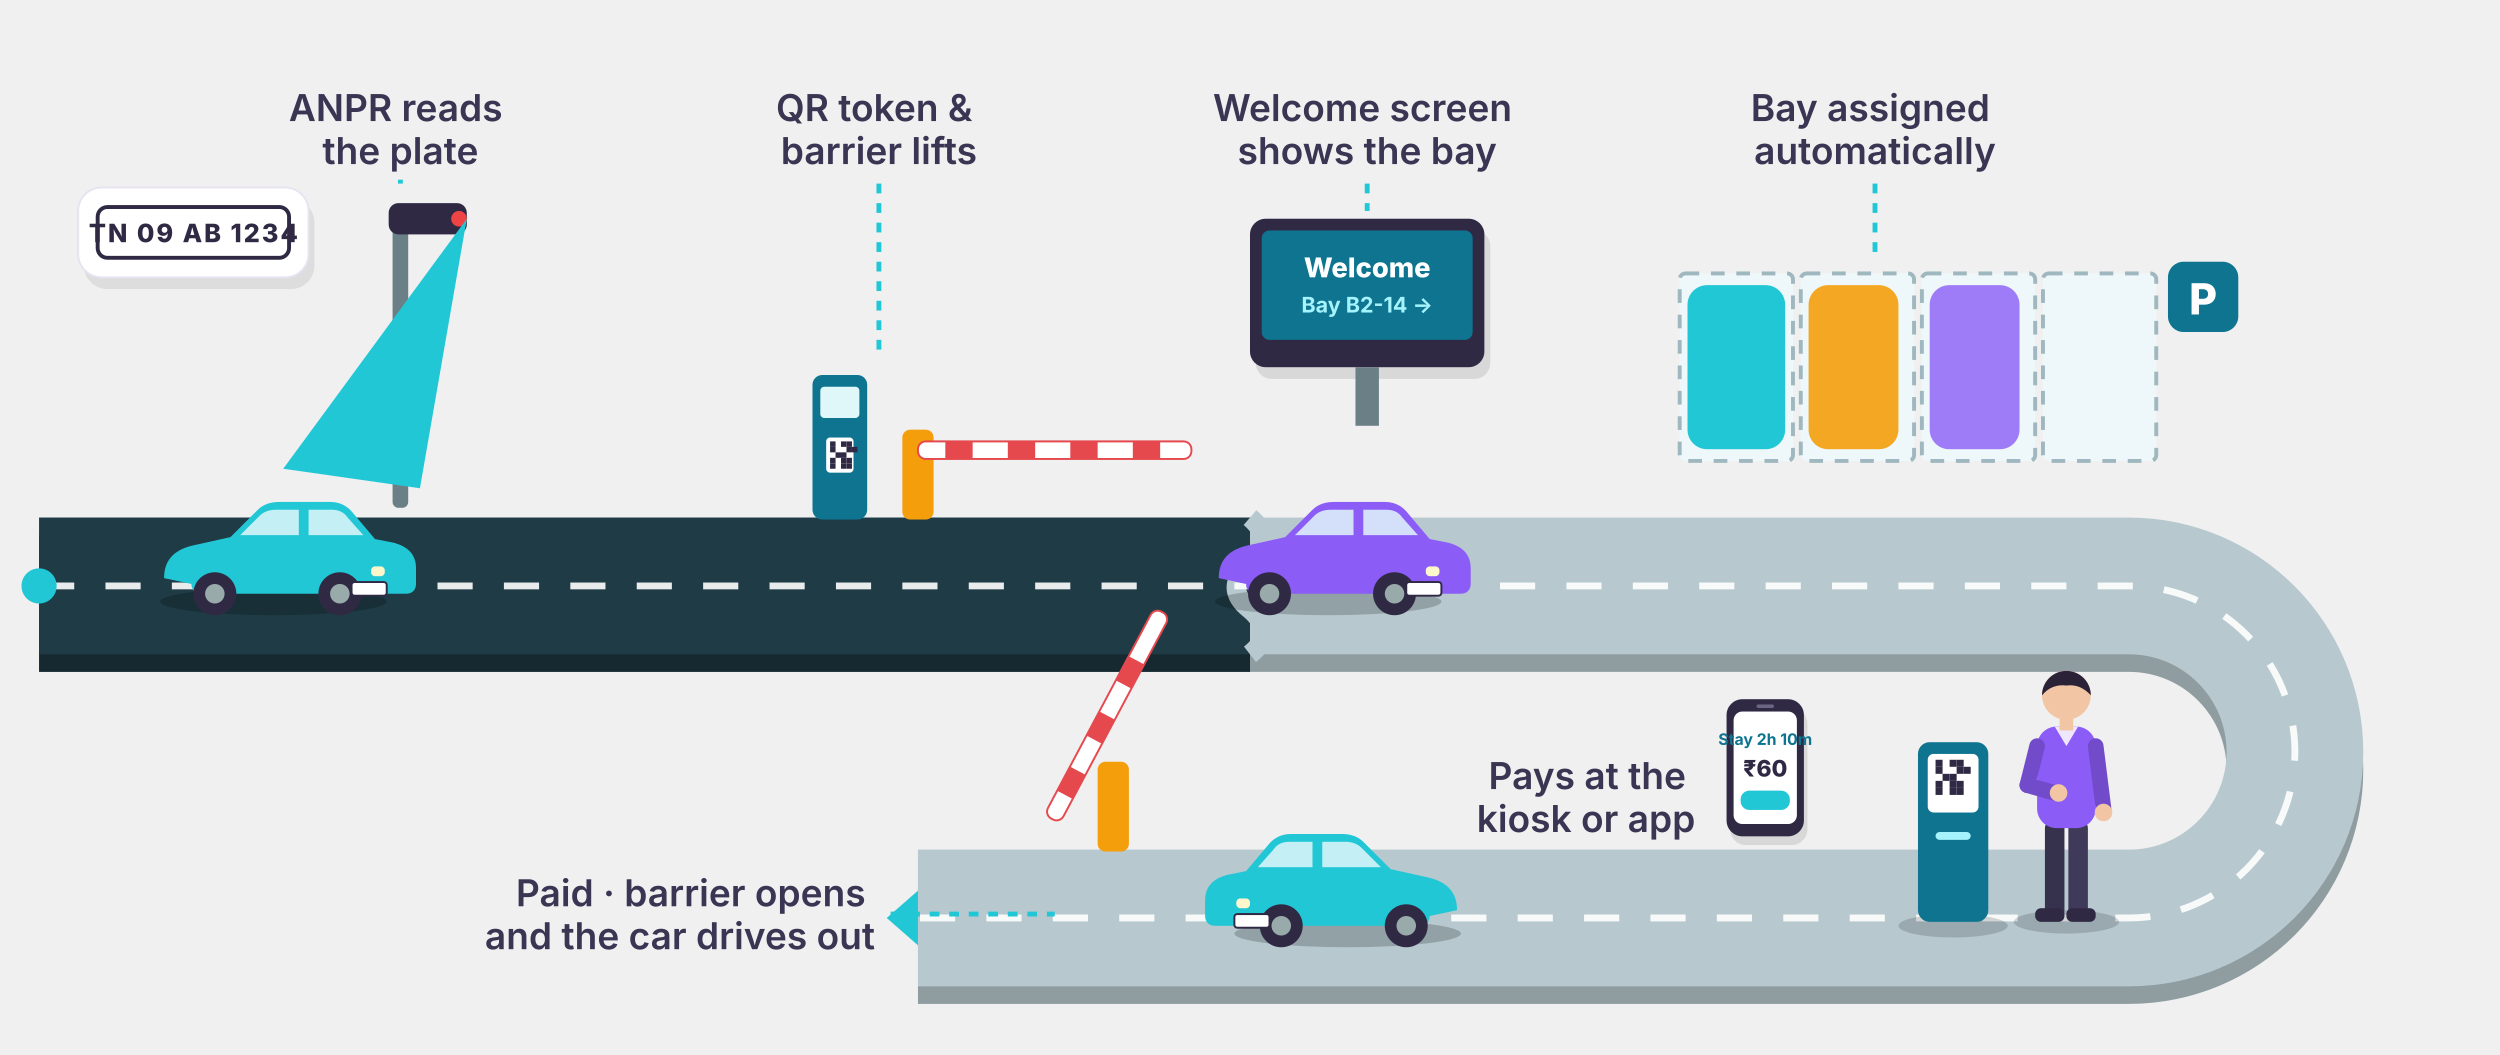
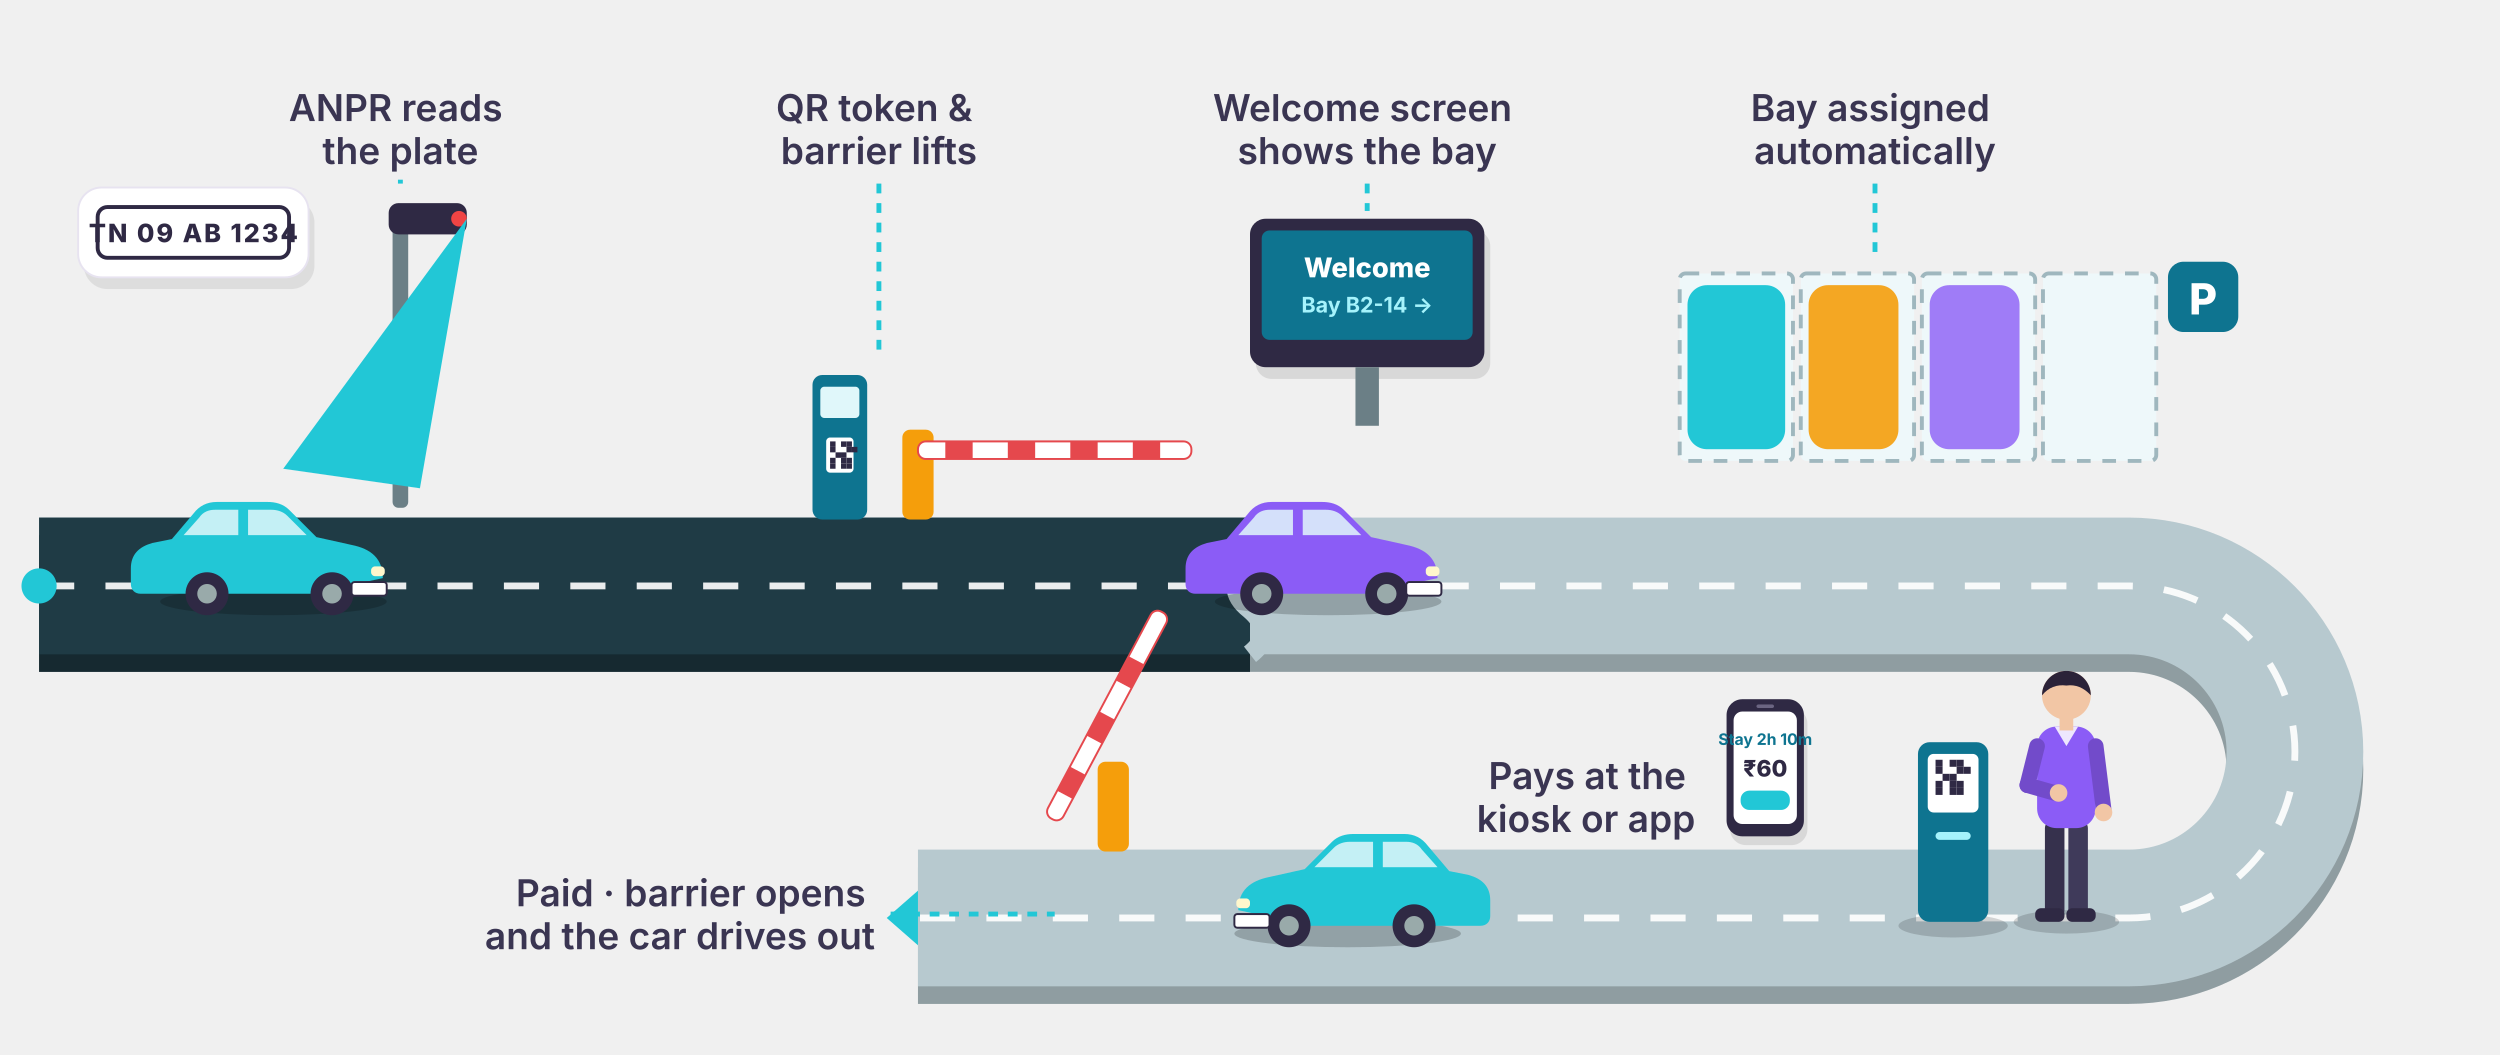
<svg xmlns="http://www.w3.org/2000/svg" viewBox="0 0 1280 540" role="img" aria-labelledby="t d">
  <style>
.lbl{font:600 19px "Plus Jakarta Sans","Inter","Segoe UI",Arial,sans-serif;fill:#3a3552}
.sm{font:700 11px "Inter","Segoe UI",Arial,sans-serif}
.dash{animation:dash 1.6s linear infinite}
.pulse{animation:pulse 1.8s ease-in-out infinite;transform-box:fill-box;transform-origin:center}
.float{animation:float 4.5s ease-in-out infinite}
.float2{animation:float 5.2s ease-in-out -2s infinite}
.blink{animation:blink 1.4s ease-in-out infinite}
.beam{animation:beam 2.6s ease-in-out infinite}
.arm{animation:arm 5s ease-in-out infinite;transform-box:fill-box;transform-origin:0% 50%}
.drive{animation:drive 6s ease-in-out infinite}
@keyframes dash{to{stroke-dashoffset:-34}}
@keyframes pulse{50%{transform:scale(1.15)}}
@keyframes float{50%{transform:translateY(-7px)}}
@keyframes blink{50%{opacity:.25}}
@keyframes beam{0%,100%{opacity:.15}50%{opacity:.6}}
@keyframes arm{0%,30%,100%{transform:rotate(0)}45%,80%{transform:rotate(-68deg)}}
@keyframes drive{0%,100%{transform:translateX(0)}50%{transform:translateX(26px)}}
@media (prefers-reduced-motion:reduce){*{animation:none!important}}
</style>
  <rect width="1280" height="540" fill="none" />
  <path d="M 20 300 H 1090 A 85 85 0 0 1 1090 470 H 470" fill="none" stroke="#8f9da1" stroke-width="70" transform="translate(0 9)" stroke-linejoin="round" />
  <path d="M 20 300 H 1090 A 85 85 0 0 1 1090 470 H 470" fill="none" stroke="#b7c9cf" stroke-width="70" stroke-linejoin="round" />
  <path d="M 20 300 H 640" fill="none" stroke="#162930" stroke-width="70" transform="translate(0 9)" />
  <path d="M 20 300 H 640" fill="none" stroke="#1f3b45" stroke-width="70" />
  <path d="M 640 265 q 14 12 0 24 q -14 12 0 23 q 14 12 0 23" fill="none" stroke="#b7c9cf" stroke-width="10" />
  <path class="dash" d="M 20 300 H 1090 A 85 85 0 0 1 1090 470 H 470" fill="none" stroke="#fff" stroke-width="3.5" stroke-dasharray="18 16" opacity=".9" />
  <circle cx="20" cy="300" r="9" fill="#22c7d6" />
  <path d="M 470 470 m 0 -14 l -16 14 l 16 14 z" fill="#22c7d6" />
  <g transform="translate(205 260)">
    <rect x="-4" y="-150" width="8" height="150" rx="3" fill="#6b7f86" />
    <rect x="-6" y="-156" width="40" height="16" rx="5" fill="#2f2944" />
    <circle cx="30" cy="-148" r="4" fill="#ef4444" class="blink" />
    <path class="beam" d="M 34 -148 L -60 -20 L 10 -10 Z" fill="#22c7d6" />
  </g>
  <g class="drive">
    <g transform="translate(140 304) scale(1 1)">
      <ellipse cx="0" cy="4" rx="58" ry="7" fill="#000" opacity=".2" />
-       <path d="M -56 -8 c 0 -10 6 -15 16 -17 l 18 -4 l 14 -14 c 3 -3 7 -4 11 -4 h 26 c 5 0 9 2 12 6 l 11 13 l 10 2 c 7 2 11 6 11 13 v 8 c 0 3 -2 5 -5 5 h -105 c -3 0 -5 -2 -5 -5 z" fill="#22c7d6" />
-       <path d="M -17 -30 l 10 -10 c 2 -2 5 -3 8 -3 h 12 v 13 z M 18 -43 h 12 c 3 0 6 1 8 4 l 8 9 h -28 z" fill="#e0f7fa" opacity=".85" />
-       <circle cx="-30" cy="0" r="11" fill="#2f2944" />
-       <circle cx="-30" cy="0" r="5" fill="#9aa" />
-       <circle cx="34" cy="0" r="11" fill="#2f2944" />
-       <circle cx="34" cy="0" r="5" fill="#9aa" />
+       <g transform="scale(-1 1)">
+         <path d="M -56 -8 c 0 -10 6 -15 16 -17 l 18 -4 l 14 -14 c 3 -3 7 -4 11 -4 h 26 c 5 0 9 2 12 6 l 11 13 l 10 2 c 7 2 11 6 11 13 v 8 c 0 3 -2 5 -5 5 h -105 c -3 0 -5 -2 -5 -5 z" fill="#22c7d6" />
+         <path d="M -17 -30 l 10 -10 c 2 -2 5 -3 8 -3 h 12 v 13 z M 18 -43 h 12 c 3 0 6 1 8 4 l 8 9 h -28 z" fill="#e0f7fa" opacity=".85" />
+         <circle cx="-30" cy="0" r="11" fill="#2f2944" />
+         <circle cx="-30" cy="0" r="5" fill="#9aa" />
+         <circle cx="34" cy="0" r="11" fill="#2f2944" />
+         <circle cx="34" cy="0" r="5" fill="#9aa" />
+       </g>
      <rect x="50" y="-14" width="7" height="5" rx="2" fill="#fff7cc" />
      <rect x="40" y="-6" width="18" height="7" rx="1.5" fill="#fff" stroke="#2f2944" stroke-width="1" />
    </g>
  </g>
  <g class="float">
    <g class="" transform="translate(40 96)">
      <rect x="3" y="6" width="118" height="46" rx="12" fill="#000" opacity=".08" />
      <rect width="118" height="46" rx="12" fill="#fff" stroke="#e7e3f0" />
      <rect x="10" y="10" width="98" height="26" rx="5" fill="#fff" stroke="#2f2944" stroke-width="2" />
      <text x="59" y="28" text-anchor="middle" style="font:800 13px Inter,Segoe UI,Arial,sans-serif;letter-spacing:1px" fill="#2f2944">TN 09 AB 1234</text>
    </g>
  </g>
  <text x="205" y="62" text-anchor="middle" class="lbl">
    <tspan x="205" dy="0">ANPR reads</tspan>
    <tspan x="205" dy="22">the plate</tspan>
  </text>
  <line x1="205" y1="94" x2="205" y2="92" stroke="#22c7d6" stroke-width="2.5" stroke-dasharray="5 5" />
  <g transform="translate(430 266)">
    <rect x="-14" y="-74" width="28" height="74" rx="5" fill="#0e7490" />
    <rect x="-10" y="-68" width="20" height="16" rx="2" fill="#e0f7fa" />
    <rect x="-7" y="-42" width="14" height="18" rx="2" fill="#fff" />
    <rect x="-5" y="-40" width="2.8" height="2.8" fill="#2f2944" />
    <rect x="0.6" y="-40" width="2.8" height="2.8" fill="#2f2944" />
    <rect x="3.4" y="-40" width="2.8" height="2.8" fill="#2f2944" />
    <rect x="-5" y="-37.2" width="2.8" height="2.8" fill="#2f2944" />
    <rect x="3.4" y="-37.2" width="2.8" height="2.8" fill="#2f2944" />
    <rect x="6.2" y="-37.2" width="2.8" height="2.8" fill="#2f2944" />
    <rect x="-2.2" y="-34.4" width="2.8" height="2.8" fill="#2f2944" />
    <rect x="0.6" y="-34.4" width="2.8" height="2.8" fill="#2f2944" />
    <rect x="-5" y="-31.6" width="2.8" height="2.8" fill="#2f2944" />
    <rect x="0.6" y="-31.6" width="2.8" height="2.8" fill="#2f2944" />
    <rect x="3.4" y="-31.6" width="2.8" height="2.8" fill="#2f2944" />
    <rect x="-5" y="-28.8" width="2.8" height="2.8" fill="#2f2944" />
    <rect x="0.6" y="-28.8" width="2.8" height="2.8" fill="#2f2944" />
    <rect x="3.4" y="-28.8" width="2.8" height="2.8" fill="#2f2944" />
  </g>
  <g transform="translate(470 266)">
    <rect x="-8" y="-46" width="16" height="46" rx="4" fill="#f59e0b" />
    <g class="arm">
      <rect x="0" y="-40" width="140" height="9" rx="4" fill="#fff" stroke="#e5484d" stroke-width="1" />
      <rect x="14" y="-40" width="14" height="9" fill="#e5484d" />
      <rect x="46" y="-40" width="14" height="9" fill="#e5484d" />
      <rect x="78" y="-40" width="14" height="9" fill="#e5484d" />
      <rect x="110" y="-40" width="14" height="9" fill="#e5484d" />
    </g>
  </g>
  <text x="450" y="62" text-anchor="middle" class="lbl">
    <tspan x="450" dy="0">QR token &amp;</tspan>
    <tspan x="450" dy="22">barrier lifts</tspan>
  </text>
  <line x1="450" y1="94" x2="450" y2="180" stroke="#22c7d6" stroke-width="2.5" stroke-dasharray="5 5" />
  <g class="float2">
    <g transform="translate(640 112)">
      <rect x="3" y="6" width="120" height="76" rx="8" fill="#000" opacity=".1" />
      <rect width="120" height="76" rx="8" fill="#2f2944" />
      <rect x="6" y="6" width="108" height="56" rx="4" fill="#0e7490" />
      <text x="60" y="30" text-anchor="middle" style="font:800 14px Plus Jakarta Sans,Inter,Arial,sans-serif" fill="#fff">Welcome</text>
      <text x="60" y="48" text-anchor="middle" class="sm" fill="#a5f3fc">Bay B2-14 →</text>
      <rect x="54" y="76" width="12" height="30" fill="#6b7f86" />
    </g>
  </g>
  <g class="">
    <g transform="translate(680 304) scale(1 1)">
      <ellipse cx="0" cy="4" rx="58" ry="7" fill="#000" opacity=".2" />
-       <path d="M -56 -8 c 0 -10 6 -15 16 -17 l 18 -4 l 14 -14 c 3 -3 7 -4 11 -4 h 26 c 5 0 9 2 12 6 l 11 13 l 10 2 c 7 2 11 6 11 13 v 8 c 0 3 -2 5 -5 5 h -105 c -3 0 -5 -2 -5 -5 z" fill="#8b5cf6" />
-       <path d="M -17 -30 l 10 -10 c 2 -2 5 -3 8 -3 h 12 v 13 z M 18 -43 h 12 c 3 0 6 1 8 4 l 8 9 h -28 z" fill="#e0f7fa" opacity=".85" />
-       <circle cx="-30" cy="0" r="11" fill="#2f2944" />
-       <circle cx="-30" cy="0" r="5" fill="#9aa" />
-       <circle cx="34" cy="0" r="11" fill="#2f2944" />
-       <circle cx="34" cy="0" r="5" fill="#9aa" />
+       <g transform="scale(-1 1)">
+         <path d="M -56 -8 c 0 -10 6 -15 16 -17 l 18 -4 l 14 -14 c 3 -3 7 -4 11 -4 h 26 c 5 0 9 2 12 6 l 11 13 l 10 2 c 7 2 11 6 11 13 v 8 c 0 3 -2 5 -5 5 h -105 c -3 0 -5 -2 -5 -5 z" fill="#8b5cf6" />
+         <path d="M -17 -30 l 10 -10 c 2 -2 5 -3 8 -3 h 12 v 13 z M 18 -43 h 12 c 3 0 6 1 8 4 l 8 9 h -28 z" fill="#e0f7fa" opacity=".85" />
+         <circle cx="-30" cy="0" r="11" fill="#2f2944" />
+         <circle cx="-30" cy="0" r="5" fill="#9aa" />
+         <circle cx="34" cy="0" r="11" fill="#2f2944" />
+         <circle cx="34" cy="0" r="5" fill="#9aa" />
+       </g>
      <rect x="50" y="-14" width="7" height="5" rx="2" fill="#fff7cc" />
      <rect x="40" y="-6" width="18" height="7" rx="1.5" fill="#fff" stroke="#2f2944" stroke-width="1" />
    </g>
  </g>
  <text x="700" y="62" text-anchor="middle" class="lbl">
    <tspan x="700" dy="0">Welcome screen</tspan>
    <tspan x="700" dy="22">shows the bay</tspan>
  </text>
  <line x1="700" y1="94" x2="700" y2="108" stroke="#22c7d6" stroke-width="2.5" stroke-dasharray="5 5" />
  <g transform="translate(860 140)">
    <rect x="0" y="0" width="58" height="96" rx="3" fill="#eef8fa" stroke="#9fb7be" stroke-width="2" stroke-dasharray="7 6" />
    <rect x="62" y="0" width="58" height="96" rx="3" fill="#eef8fa" stroke="#9fb7be" stroke-width="2" stroke-dasharray="7 6" />
    <rect x="124" y="0" width="58" height="96" rx="3" fill="#eef8fa" stroke="#9fb7be" stroke-width="2" stroke-dasharray="7 6" />
    <rect x="186" y="0" width="58" height="96" rx="3" fill="#eef8fa" stroke="#9fb7be" stroke-width="2" stroke-dasharray="7 6" />
    <rect x="66" y="6" width="46" height="84" rx="10" fill="#f59e0b" opacity=".9" />
    <rect x="128" y="6" width="46" height="84" rx="10" fill="#8b5cf6" opacity=".8" />
    <rect x="4" y="6" width="50" height="84" rx="10" fill="#22c7d6" class="blink" />
    <g transform="translate(250 -6)">
      <rect width="36" height="36" rx="8" fill="#0e7490" />
      <text x="18" y="27" text-anchor="middle" style="font:800 22px Plus Jakarta Sans,Inter,Arial,sans-serif" fill="#fff">P</text>
    </g>
  </g>
  <text x="960" y="62" text-anchor="middle" class="lbl">
    <tspan x="960" dy="0">Bay assigned</tspan>
    <tspan x="960" dy="22">automatically</tspan>
  </text>
  <line x1="960" y1="94" x2="960" y2="132" stroke="#22c7d6" stroke-width="2.5" stroke-dasharray="5 5" />
  <g transform="translate(1000 440)">
    <ellipse cx="0" cy="34" rx="28" ry="6" fill="#000" opacity=".16" />
    <rect x="-18" y="-60" width="36" height="92" rx="6" fill="#0e7490" />
    <rect x="-13" y="-54" width="26" height="30" rx="3" fill="#fff" />
    <rect x="-9" y="-51" width="3.6" height="3.6" fill="#2f2944" />
    <rect x="-1.8" y="-51" width="3.6" height="3.6" fill="#2f2944" />
    <rect x="1.8" y="-51" width="3.6" height="3.6" fill="#2f2944" />
    <rect x="-9" y="-47.4" width="3.6" height="3.6" fill="#2f2944" />
    <rect x="1.8" y="-47.4" width="3.6" height="3.6" fill="#2f2944" />
    <rect x="5.4" y="-47.4" width="3.6" height="3.6" fill="#2f2944" />
    <rect x="-5.4" y="-43.8" width="3.6" height="3.6" fill="#2f2944" />
    <rect x="-1.8" y="-43.8" width="3.6" height="3.6" fill="#2f2944" />
    <rect x="-9" y="-40.2" width="3.6" height="3.6" fill="#2f2944" />
    <rect x="-1.8" y="-40.2" width="3.6" height="3.6" fill="#2f2944" />
    <rect x="1.8" y="-40.2" width="3.6" height="3.6" fill="#2f2944" />
    <rect x="-9" y="-36.6" width="3.6" height="3.6" fill="#2f2944" />
    <rect x="-1.8" y="-36.6" width="3.6" height="3.6" fill="#2f2944" />
    <rect x="1.8" y="-36.6" width="3.6" height="3.6" fill="#2f2944" />
    <rect x="-9" y="-14" width="18" height="4" rx="2" fill="#a5f3fc" />
  </g>
  <g transform="translate(1058 470) scale(-1 1)">
    <ellipse cx="0" cy="2" rx="27" ry="6" fill="#000" opacity=".16" />
    <rect x="-11" y="-50" width="10" height="50" rx="4" fill="#3f3a5a" />
    <rect x="1" y="-50" width="10" height="50" rx="4" fill="#36314d" />
    <rect x="-15" y="-5" width="15" height="7" rx="3" fill="#2f2944" />
    <rect x="1" y="-5" width="15" height="7" rx="3" fill="#2f2944" />
    <rect x="-15" y="-98" width="30" height="52" rx="10" fill="#8b5cf6" />
    <path d="M -6 -98 L 0 -88 L 6 -98 Z" fill="#fff" opacity=".85" />
    <rect x="-3.5" y="-104" width="7" height="8" fill="#f2c6a5" />
    <circle cx="0" cy="-114" r="12.5" fill="#f2c6a5" />
    <path d="M -12.5 -114 a 12.5 12.5 0 0 1 25 0 q -5 -6 -12.5 -5 q -7 -1 -12.5 5 z" fill="#2b2238" />
    <line x1="-15" y1="-88" x2="-19" y2="-56" stroke="#724bca" stroke-width="8" stroke-linecap="round" />
    <circle cx="-19" cy="-54" r="4.5" fill="#f2c6a5" />
    <line x1="15" y1="-88" x2="20" y2="-68" stroke="#724bca" stroke-width="8" stroke-linecap="round" />
    <line x1="20" y1="-68" x2="6" y2="-64" stroke="#724bca" stroke-width="8" stroke-linecap="round" />
    <circle cx="4" cy="-64" r="4.5" fill="#f2c6a5" />
  </g>
  <g class="float">
    <g transform="translate(884 358) scale(0.9)">
      <rect x="2" y="5" width="44" height="78" rx="9" fill="#000" opacity=".1" />
      <rect width="44" height="78" rx="9" fill="#2f2944" />
      <rect x="4" y="7" width="36" height="64" rx="5" fill="#fff" />
      <rect x="17" y="3" width="10" height="2" rx="1" fill="#6b6582" />
      <text x="22" y="26" text-anchor="middle" class="sm" fill="#0e7490" style="font-size:9px">Stay 2h 10m</text>
      <text x="22" y="44" text-anchor="middle" style="font:800 13px Inter,Arial,sans-serif" fill="#2f2944">₹60</text>
      <rect x="8" y="52" width="28" height="11" rx="5" fill="#22c7d6" />
    </g>
  </g>
  <text x="868" y="404" text-anchor="end" class="lbl">
    <tspan x="868">Pays at the</tspan>
    <tspan x="868" dy="22">kiosk or app</tspan>
  </text>
  <g transform="translate(570 436)">
    <rect x="-8" y="-46" width="16" height="46" rx="4" fill="#f59e0b" />
    <g transform="rotate(-62)">
      <rect x="0" y="-40" width="120" height="9" rx="4" fill="#fff" stroke="#e5484d" stroke-width="1" />
      <rect x="14" y="-40" width="14" height="9" fill="#e5484d" />
      <rect x="46" y="-40" width="14" height="9" fill="#e5484d" />
      <rect x="78" y="-40" width="14" height="9" fill="#e5484d" />
    </g>
  </g>
  <g class="drive">
    <g transform="translate(690 474) scale(-1 1)">
      <ellipse cx="0" cy="4" rx="58" ry="7" fill="#000" opacity=".2" />
-       <path d="M -56 -8 c 0 -10 6 -15 16 -17 l 18 -4 l 14 -14 c 3 -3 7 -4 11 -4 h 26 c 5 0 9 2 12 6 l 11 13 l 10 2 c 7 2 11 6 11 13 v 8 c 0 3 -2 5 -5 5 h -105 c -3 0 -5 -2 -5 -5 z" fill="#22c7d6" />
-       <path d="M -17 -30 l 10 -10 c 2 -2 5 -3 8 -3 h 12 v 13 z M 18 -43 h 12 c 3 0 6 1 8 4 l 8 9 h -28 z" fill="#e0f7fa" opacity=".85" />
-       <circle cx="-30" cy="0" r="11" fill="#2f2944" />
-       <circle cx="-30" cy="0" r="5" fill="#9aa" />
-       <circle cx="34" cy="0" r="11" fill="#2f2944" />
-       <circle cx="34" cy="0" r="5" fill="#9aa" />
+       <g transform="scale(-1 1)">
+         <path d="M -56 -8 c 0 -10 6 -15 16 -17 l 18 -4 l 14 -14 c 3 -3 7 -4 11 -4 h 26 c 5 0 9 2 12 6 l 11 13 l 10 2 c 7 2 11 6 11 13 v 8 c 0 3 -2 5 -5 5 h -105 c -3 0 -5 -2 -5 -5 z" fill="#22c7d6" />
+         <path d="M -17 -30 l 10 -10 c 2 -2 5 -3 8 -3 h 12 v 13 z M 18 -43 h 12 c 3 0 6 1 8 4 l 8 9 h -28 z" fill="#e0f7fa" opacity=".85" />
+         <circle cx="-30" cy="0" r="11" fill="#2f2944" />
+         <circle cx="-30" cy="0" r="5" fill="#9aa" />
+         <circle cx="34" cy="0" r="11" fill="#2f2944" />
+         <circle cx="34" cy="0" r="5" fill="#9aa" />
+       </g>
      <rect x="50" y="-14" width="7" height="5" rx="2" fill="#fff7cc" />
      <rect x="40" y="-6" width="18" height="7" rx="1.5" fill="#fff" stroke="#2f2944" stroke-width="1" />
    </g>
  </g>
  <text x="448" y="464" text-anchor="end" class="lbl">
    <tspan x="448">Paid · barrier opens</tspan>
    <tspan x="448" dy="22">and the car drives out</tspan>
  </text>
  <line x1="456" y1="468" x2="540" y2="468" stroke="#22c7d6" stroke-width="2.5" stroke-dasharray="5 5" />
</svg>
